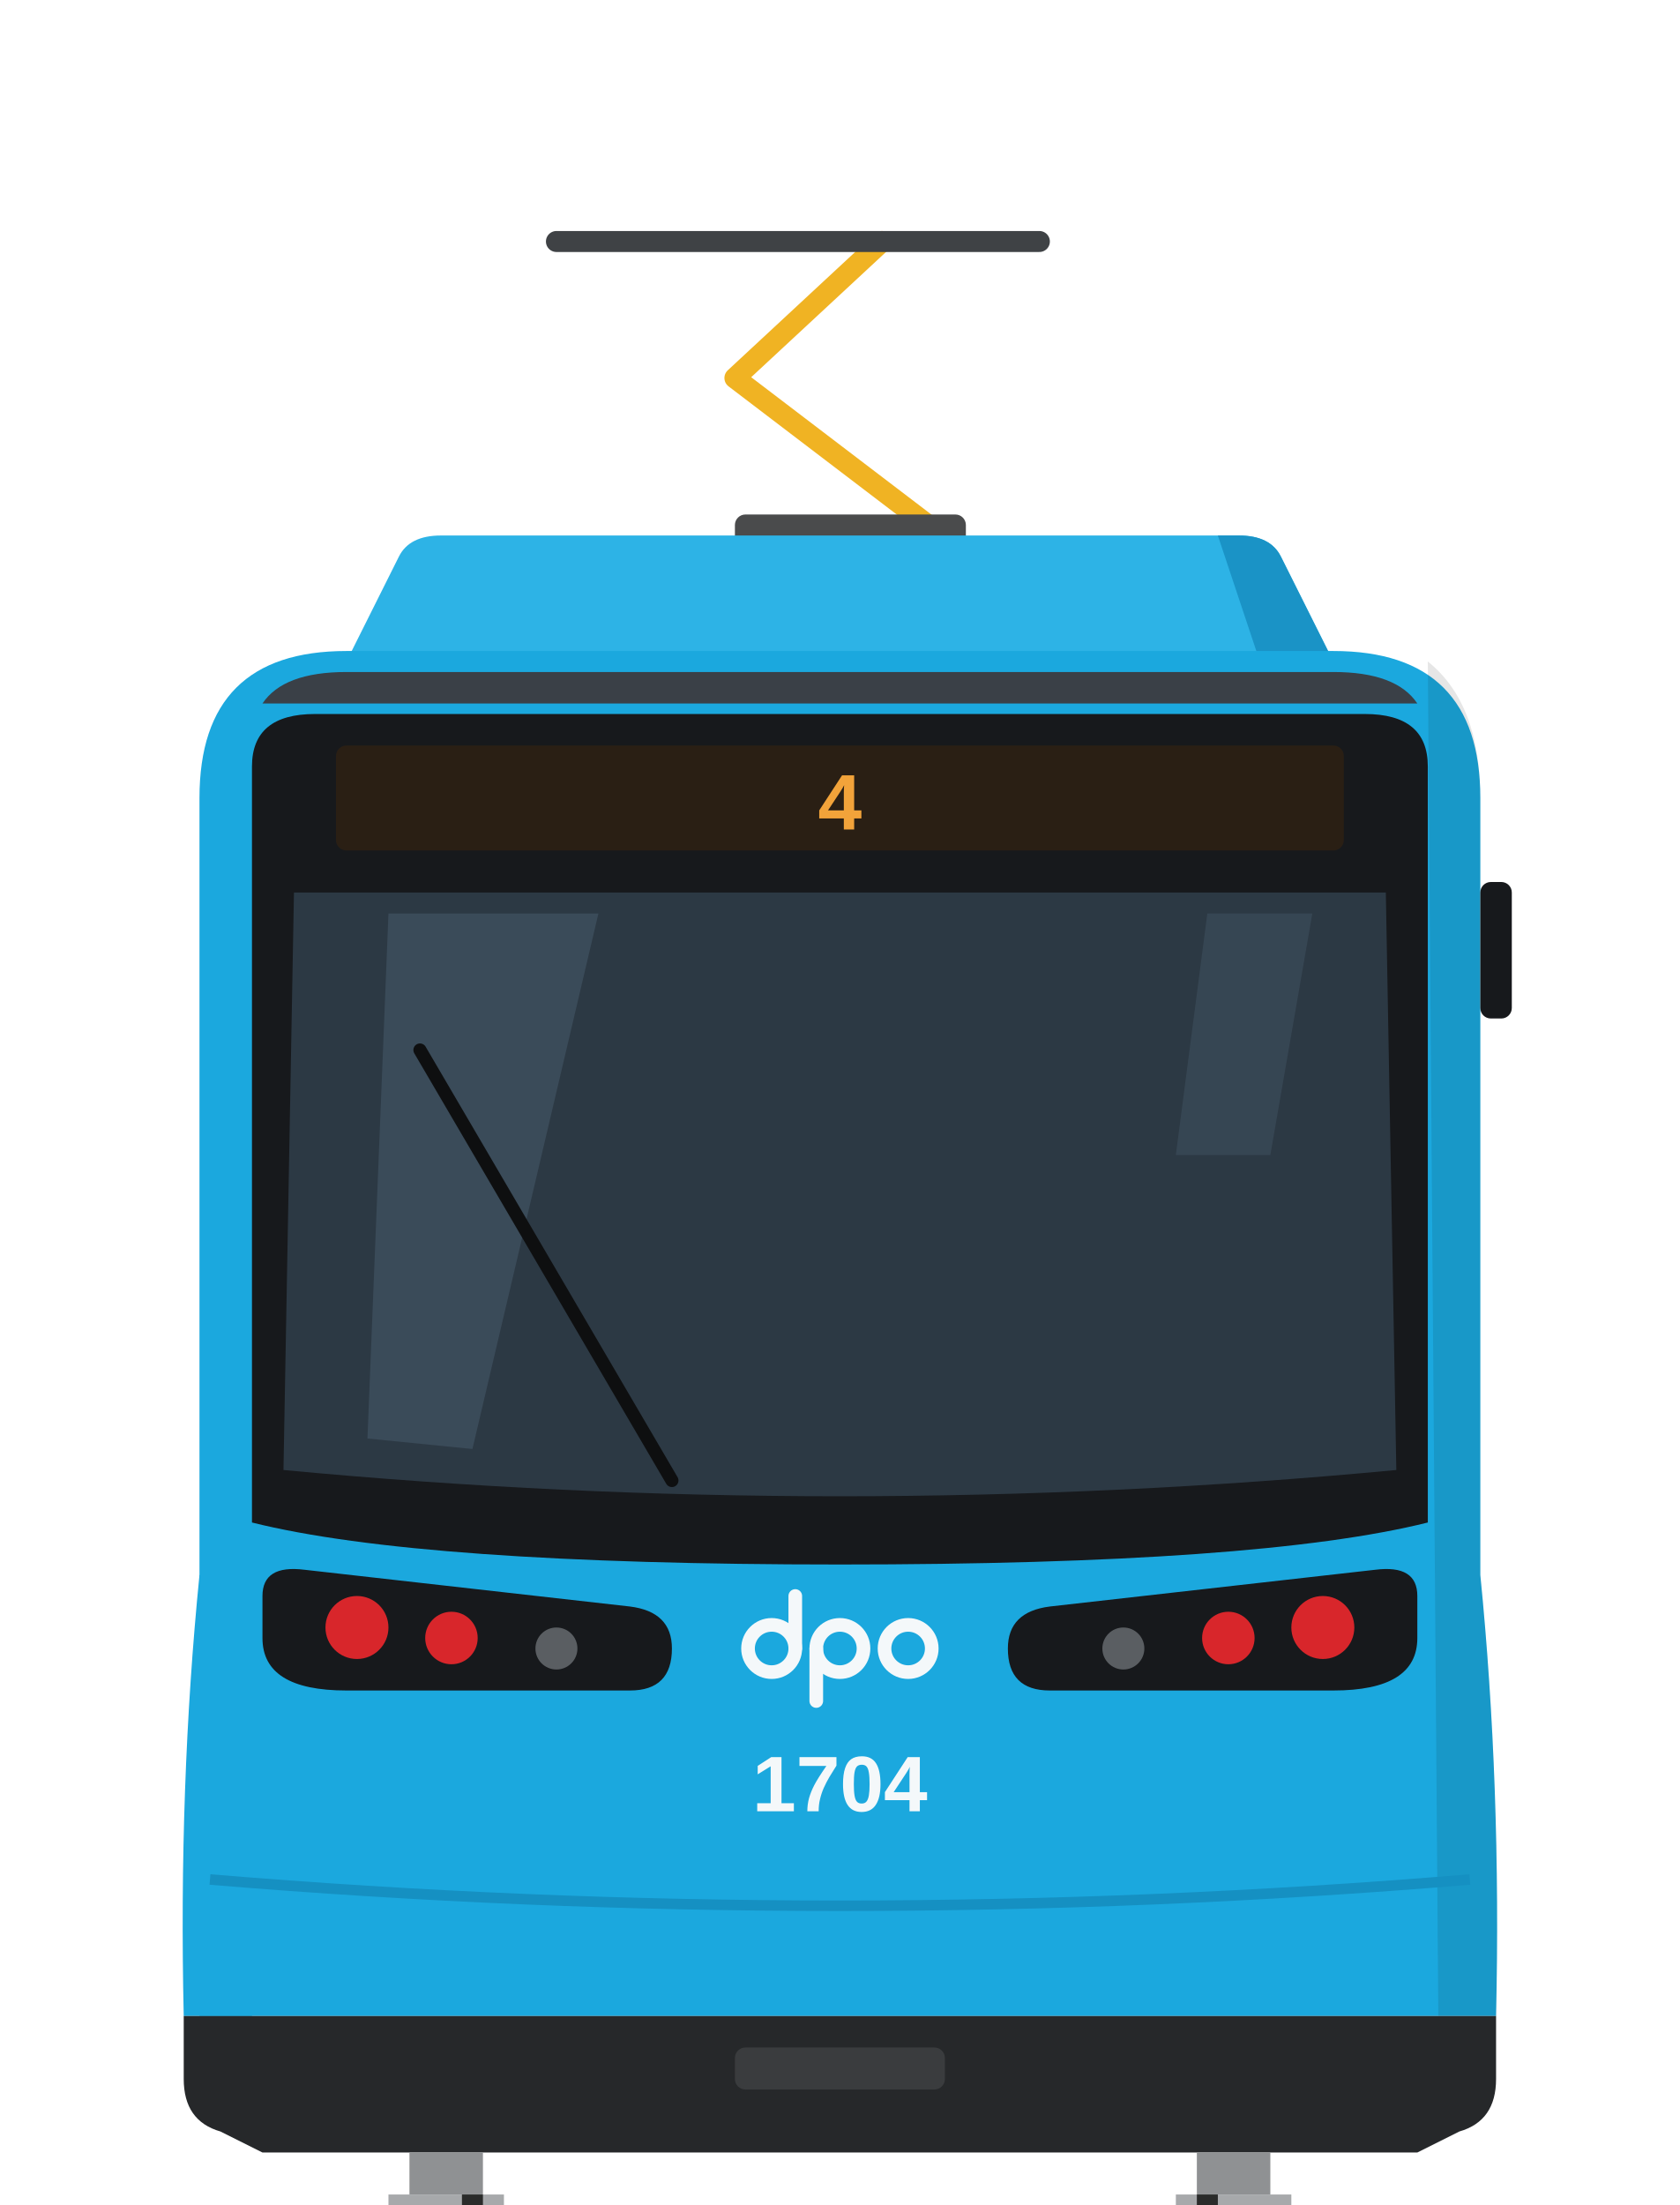
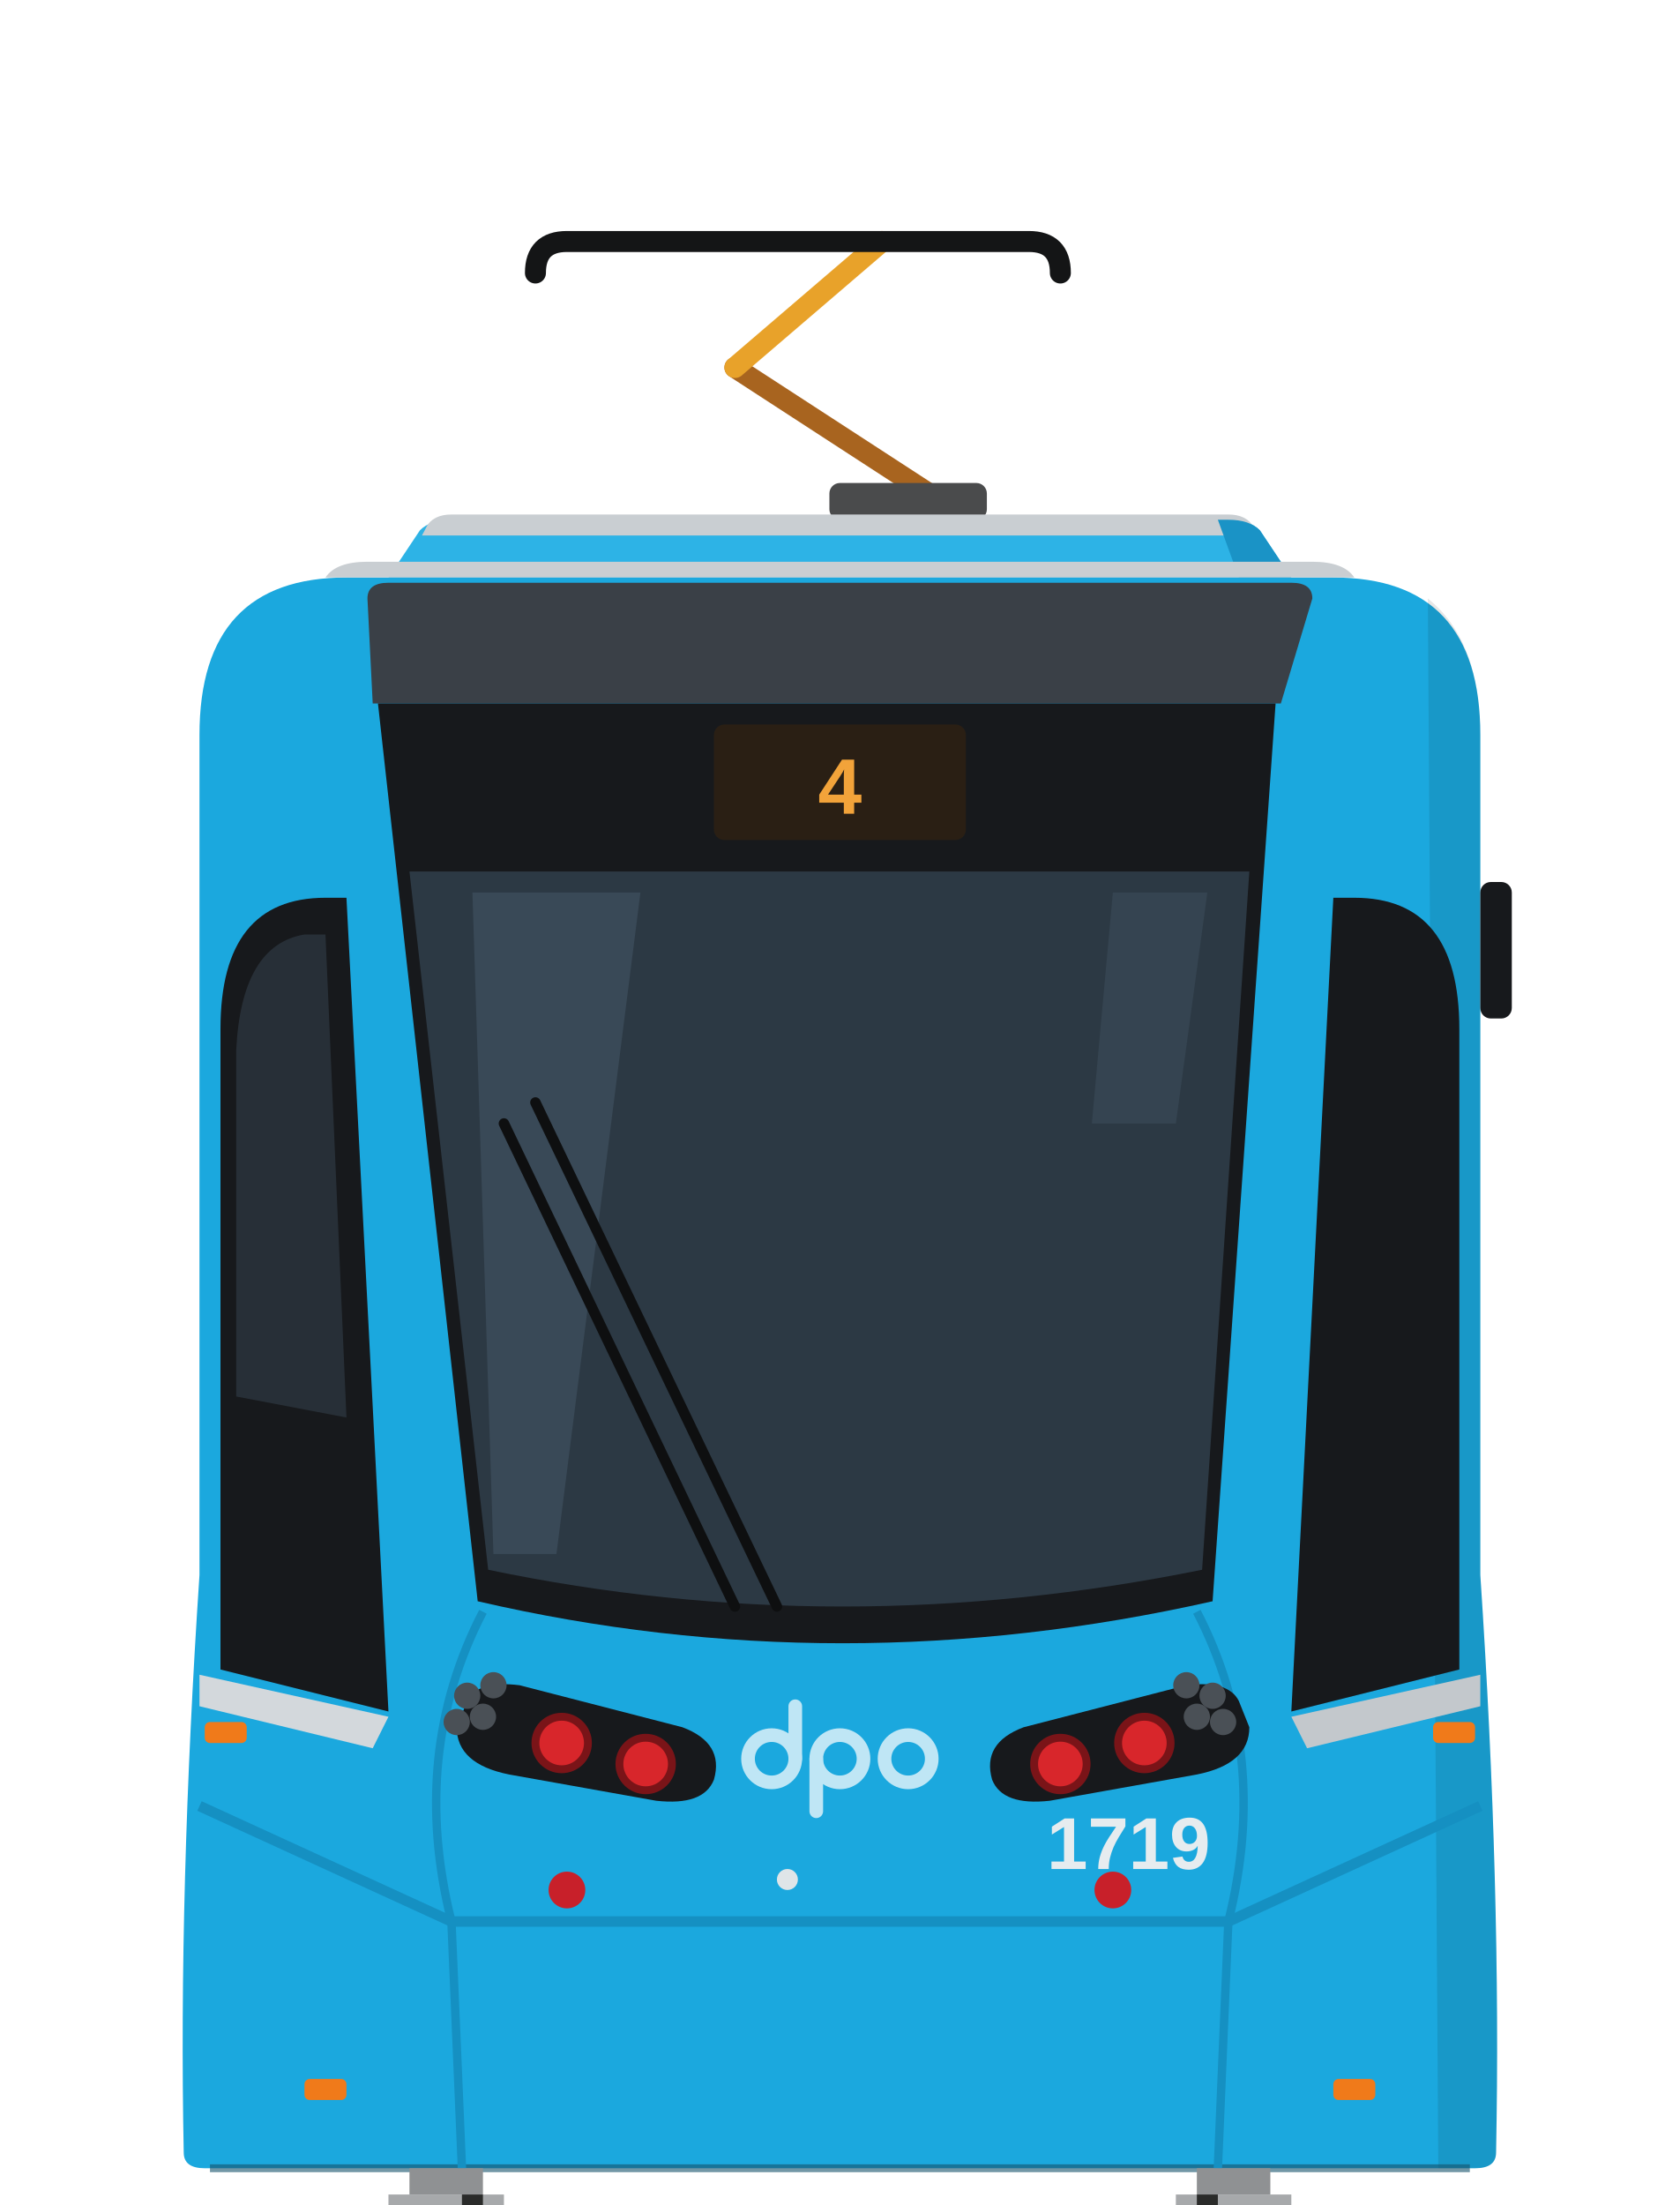
<svg xmlns="http://www.w3.org/2000/svg" viewBox="0 0 320 420">
-   <g stroke="#f0b323" stroke-width="4" fill="none" stroke-linecap="round" stroke-linejoin="round">
-     <path d="M182 104 L140 72 L168 46" />
+   <g fill="none" stroke-width="4" stroke-linecap="round" stroke-linejoin="round">
+     <path d="M180 96 L140 70" stroke="#a8641f" />
+     <path d="M140 70 L168 46" stroke="#e8a22a" />
  </g>
-   <path d="M106 46 H198" stroke="#3f4245" stroke-width="4" stroke-linecap="round" />
-   <rect x="140" y="98" width="44" height="8" rx="2" fill="#4a4b4c" />
-   <path d="M66 126 L76 106 Q78 102 84 102 H236 Q242 102 244 106 L254 126 Z" fill="#2db3e6" />
-   <path d="M232 102 H236 Q242 102 244 106 L254 126 H240 Z" fill="#1a93c6" />
-   <path d="M38 384 V152 Q38 124 66 124 H254 Q282 124 282 152 V300 Q286 340 285 384 Z" fill="#1ba8de" />
-   <path d="M38 300 Q34 340 35 384 H48 V300 Z" fill="#1ba8de" />
-   <path d="M272 126 Q282 134 282 152 V300 Q286 340 285 384 H274 Z" fill="#000" opacity=".1" />
-   <path d="M50 134 Q54 128 66 128 H254 Q266 128 270 134 Z" fill="#3a4047" />
-   <path d="M48 290 V146 Q48 136 60 136 H260 Q272 136 272 146 V290 Q240 298 160 298 Q80 298 48 290 Z" fill="#17191c" />
-   <rect x="64" y="142" width="192" height="20" rx="2" fill="#2a1f14" />
-   <text x="160" y="158" text-anchor="middle" font-family="Arial, sans-serif" font-size="15" font-weight="bold" fill="#f2a33a">4</text>
-   <path d="M56 170 H264 L266 280 Q160 290 54 280 Z" fill="#2c3944" />
-   <path d="M74 174 L114 174 L90 276 L70 274 Z" fill="#46596a" opacity=".55" />
-   <path d="M230 174 L250 174 L242 220 L224 220 Z" fill="#46596a" opacity=".4" />
-   <path d="M128 282 L80 200" stroke="#0e0f10" stroke-width="2.5" stroke-linecap="round" />
-   <path d="M50 304 Q50 298 58 299 L120 306 Q128 307 128 314 Q128 322 120 322 H66 Q50 322 50 312 Z" fill="#17191c" />
-   <circle cx="68" cy="310" r="6" fill="#d8262b" />
-   <circle cx="86" cy="312" r="5" fill="#d8262b" />
-   <circle cx="106" cy="314" r="4" fill="#5a5e62" />
-   <path d="M270 304 Q270 298 262 299 L200 306 Q192 307 192 314 Q192 322 200 322 H254 Q270 322 270 312 Z" fill="#17191c" />
-   <circle cx="252" cy="310" r="6" fill="#d8262b" />
-   <circle cx="234" cy="312" r="5" fill="#d8262b" />
-   <circle cx="214" cy="314" r="4" fill="#5a5e62" />
-   <g fill="none" stroke="#f4f8fa" stroke-width="2.6" stroke-linecap="round">
-     <circle cx="147" cy="314" r="4.5" />
-     <path d="M151.5 314 V304" />
-     <circle cx="160" cy="314" r="4.5" />
-     <path d="M155.5 314 V324" />
-     <circle cx="173" cy="314" r="4.5" />
+   <path d="M102 52 Q102 46 108 46 H196 Q202 46 202 52" stroke="#141516" stroke-width="4" fill="none" stroke-linecap="round" />
+   <rect x="158" y="92" width="30" height="7" rx="2" fill="#4a4b4c" />
+   <path d="M74 110 L80 101 Q82 99 86 99 H234 Q238 99 240 101 L246 110 Z" fill="#2db3e6" />
+   <path d="M82 101 Q83 99 86 99 H234 Q237 99 238 101 Z" fill="#c9ced2" stroke="#c9ced2" stroke-width="2" />
+   <path d="M232 99 H234 Q238 99 240 101 L246 110 H236 Z" fill="#1a93c6" />
+   <path d="M35 410 Q34 360 38 300 V140 Q38 110 66 110 H254 Q282 110 282 140 V300 Q286 360 285 410 Q285 413 281 413 H39 Q35 413 35 410 Z" fill="#1ba8de" />
+   <path d="M272 114 Q282 122 282 140 V300 Q286 360 285 410 Q285 413 281 413 H274 Z" fill="#000" opacity=".1" />
+   <path d="M40 413 H280" stroke="#14526b" stroke-width="1.5" opacity=".6" />
+   <path d="M62 110 Q64 107 70 107 H250 Q256 107 258 110 Z" fill="#c9ced2" />
+   <path d="M71 134 L70 114 Q70 111 74 111 H246 Q250 111 250 114 L244 134 Z" fill="#3a4047" />
+   <path d="M72 134 H243 L231 305 Q160 321 91 305 Z" fill="#17191c" />
+   <path d="M42 196 Q42 171 62 171 H66 L74 326 L42 318 Z" fill="#17191c" />
+   <path d="M278 196 Q278 171 258 171 H254 L246 326 L278 318 Z" fill="#17191c" />
+   <path d="M45 200 Q46 180 58 178 L62 178 L66 270 L45 266 Z" fill="#46596a" opacity=".35" />
+   <path d="M38 319 L74 327 L71 333 L38 325 Z" fill="#d3d8dc" />
+   <path d="M282 319 L246 327 L249 333 L282 325 Z" fill="#c3c8cc" />
+   <g fill="#f07a1a">
+     <rect x="39" y="328" width="8" height="4" rx="1" />
+     <rect x="273" y="328" width="8" height="4" rx="1" />
+     <rect x="58" y="396" width="8" height="4" rx="1" />
+     <rect x="254" y="396" width="8" height="4" rx="1" />
  </g>
-   <text x="160" y="345" text-anchor="middle" font-family="Arial, sans-serif" font-size="15" font-weight="bold" fill="#f4f8fa">1704</text>
-   <path d="M40 358 Q160 368 280 358" stroke="#1590c2" stroke-width="2" fill="none" />
+   <rect x="136" y="138" width="48" height="22" rx="2" fill="#2a1f14" />
+   <text x="160" y="155" text-anchor="middle" font-family="Arial, sans-serif" font-size="15" font-weight="bold" fill="#f2a33a">4</text>
+   <path d="M78 166 H238 L229 299 Q160 313 93 299 Z" fill="#2c3944" />
+   <path d="M90 170 L122 170 L106 296 L94 296 Z" fill="#46596a" opacity=".5" />
+   <path d="M212 170 L230 170 L224 214 L208 214 Z" fill="#46596a" opacity=".35" />
+   <g stroke="#0e0f10" stroke-width="2" stroke-linecap="round">
+     <path d="M148 306 L102 210" />
+     <path d="M140 306 L96 214" />
+   </g>
+   <g stroke="#1590c2" stroke-width="1.6" fill="none">
+     <path d="M92 307 Q78 334 86 366 L88 413" />
+     <path d="M228 307 Q242 334 234 366 L232 413" />
+   </g>
+   <g>
+     <path d="M89 324 Q91 320 99 321 L130 329 Q138 332 136 339 Q134 344 125 343 L97 338 Q87 336 87 329 Z" fill="#17191c" />
+     <g fill="#4a5056">
+       <circle cx="89" cy="323" r="2.5" />
+       <circle cx="94" cy="321" r="2.5" />
+       <circle cx="92" cy="327" r="2.5" />
+       <circle cx="87" cy="328" r="2.5" />
+     </g>
+     <circle cx="107" cy="332" r="5" fill="#d8262b" stroke="#7a1418" stroke-width="1.5" />
+     <circle cx="123" cy="336" r="5" fill="#d8262b" stroke="#7a1418" stroke-width="1.5" />
+   </g>
+   <path d="M236 324 Q234 320 226 321 L195 329 Q187 332 189 339 Q191 344 200 343 L228 338 Q238 336 238 329 Z" fill="#17191c" />
+   <g fill="#4a5056">
+     <circle cx="231" cy="323" r="2.5" />
+     <circle cx="226" cy="321" r="2.5" />
+     <circle cx="228" cy="327" r="2.5" />
+     <circle cx="233" cy="328" r="2.5" />
+   </g>
+   <circle cx="218" cy="332" r="5" fill="#d8262b" stroke="#7a1418" stroke-width="1.5" />
+   <circle cx="202" cy="336" r="5" fill="#d8262b" stroke="#7a1418" stroke-width="1.5" />
+   <g fill="none" stroke="#bfe6f5" stroke-width="2.6" stroke-linecap="round">
+     <circle cx="147" cy="335" r="4.5" />
+     <path d="M151.5 335 V325" />
+     <circle cx="160" cy="335" r="4.5" />
+     <path d="M155.5 335 V345" />
+     <circle cx="173" cy="335" r="4.5" />
+   </g>
+   <text x="215" y="356" text-anchor="middle" font-family="Arial, sans-serif" font-size="14" font-weight="bold" fill="#e6ecef">1719</text>
+   <circle cx="108" cy="360" r="3.5" fill="#c8202a" />
+   <circle cx="212" cy="360" r="3.5" fill="#c8202a" />
+   <circle cx="150" cy="358" r="2" fill="#dfe5e8" />
+   <path d="M38 344 L86 366 H234 L282 344" stroke="#1590c2" stroke-width="2" fill="none" stroke-linejoin="round" />
  <rect x="282" y="168" width="6" height="26" rx="2" fill="#17191c" />
-   <path d="M35 384 H285 V396 Q285 404 278 406 L270 410 H50 L42 406 Q35 404 35 396 Z" fill="#26282a" />
-   <rect x="140" y="390" width="40" height="8" rx="2" fill="#3a3c3e" />
-   <rect x="78" y="410" width="14" height="8" fill="#8f9193" />
-   <rect x="228" y="410" width="14" height="8" fill="#8f9193" />
+   <rect x="78" y="413" width="14" height="5" fill="#8f9193" />
+   <rect x="228" y="413" width="14" height="5" fill="#8f9193" />
  <rect x="74" y="418" width="22" height="2" fill="#a7a9ab" />
  <rect x="88" y="418" width="4" height="2" fill="#2a2b2a" />
  <rect x="224" y="418" width="22" height="2" fill="#a7a9ab" />
  <rect x="228" y="418" width="4" height="2" fill="#2a2b2a" />
</svg>
